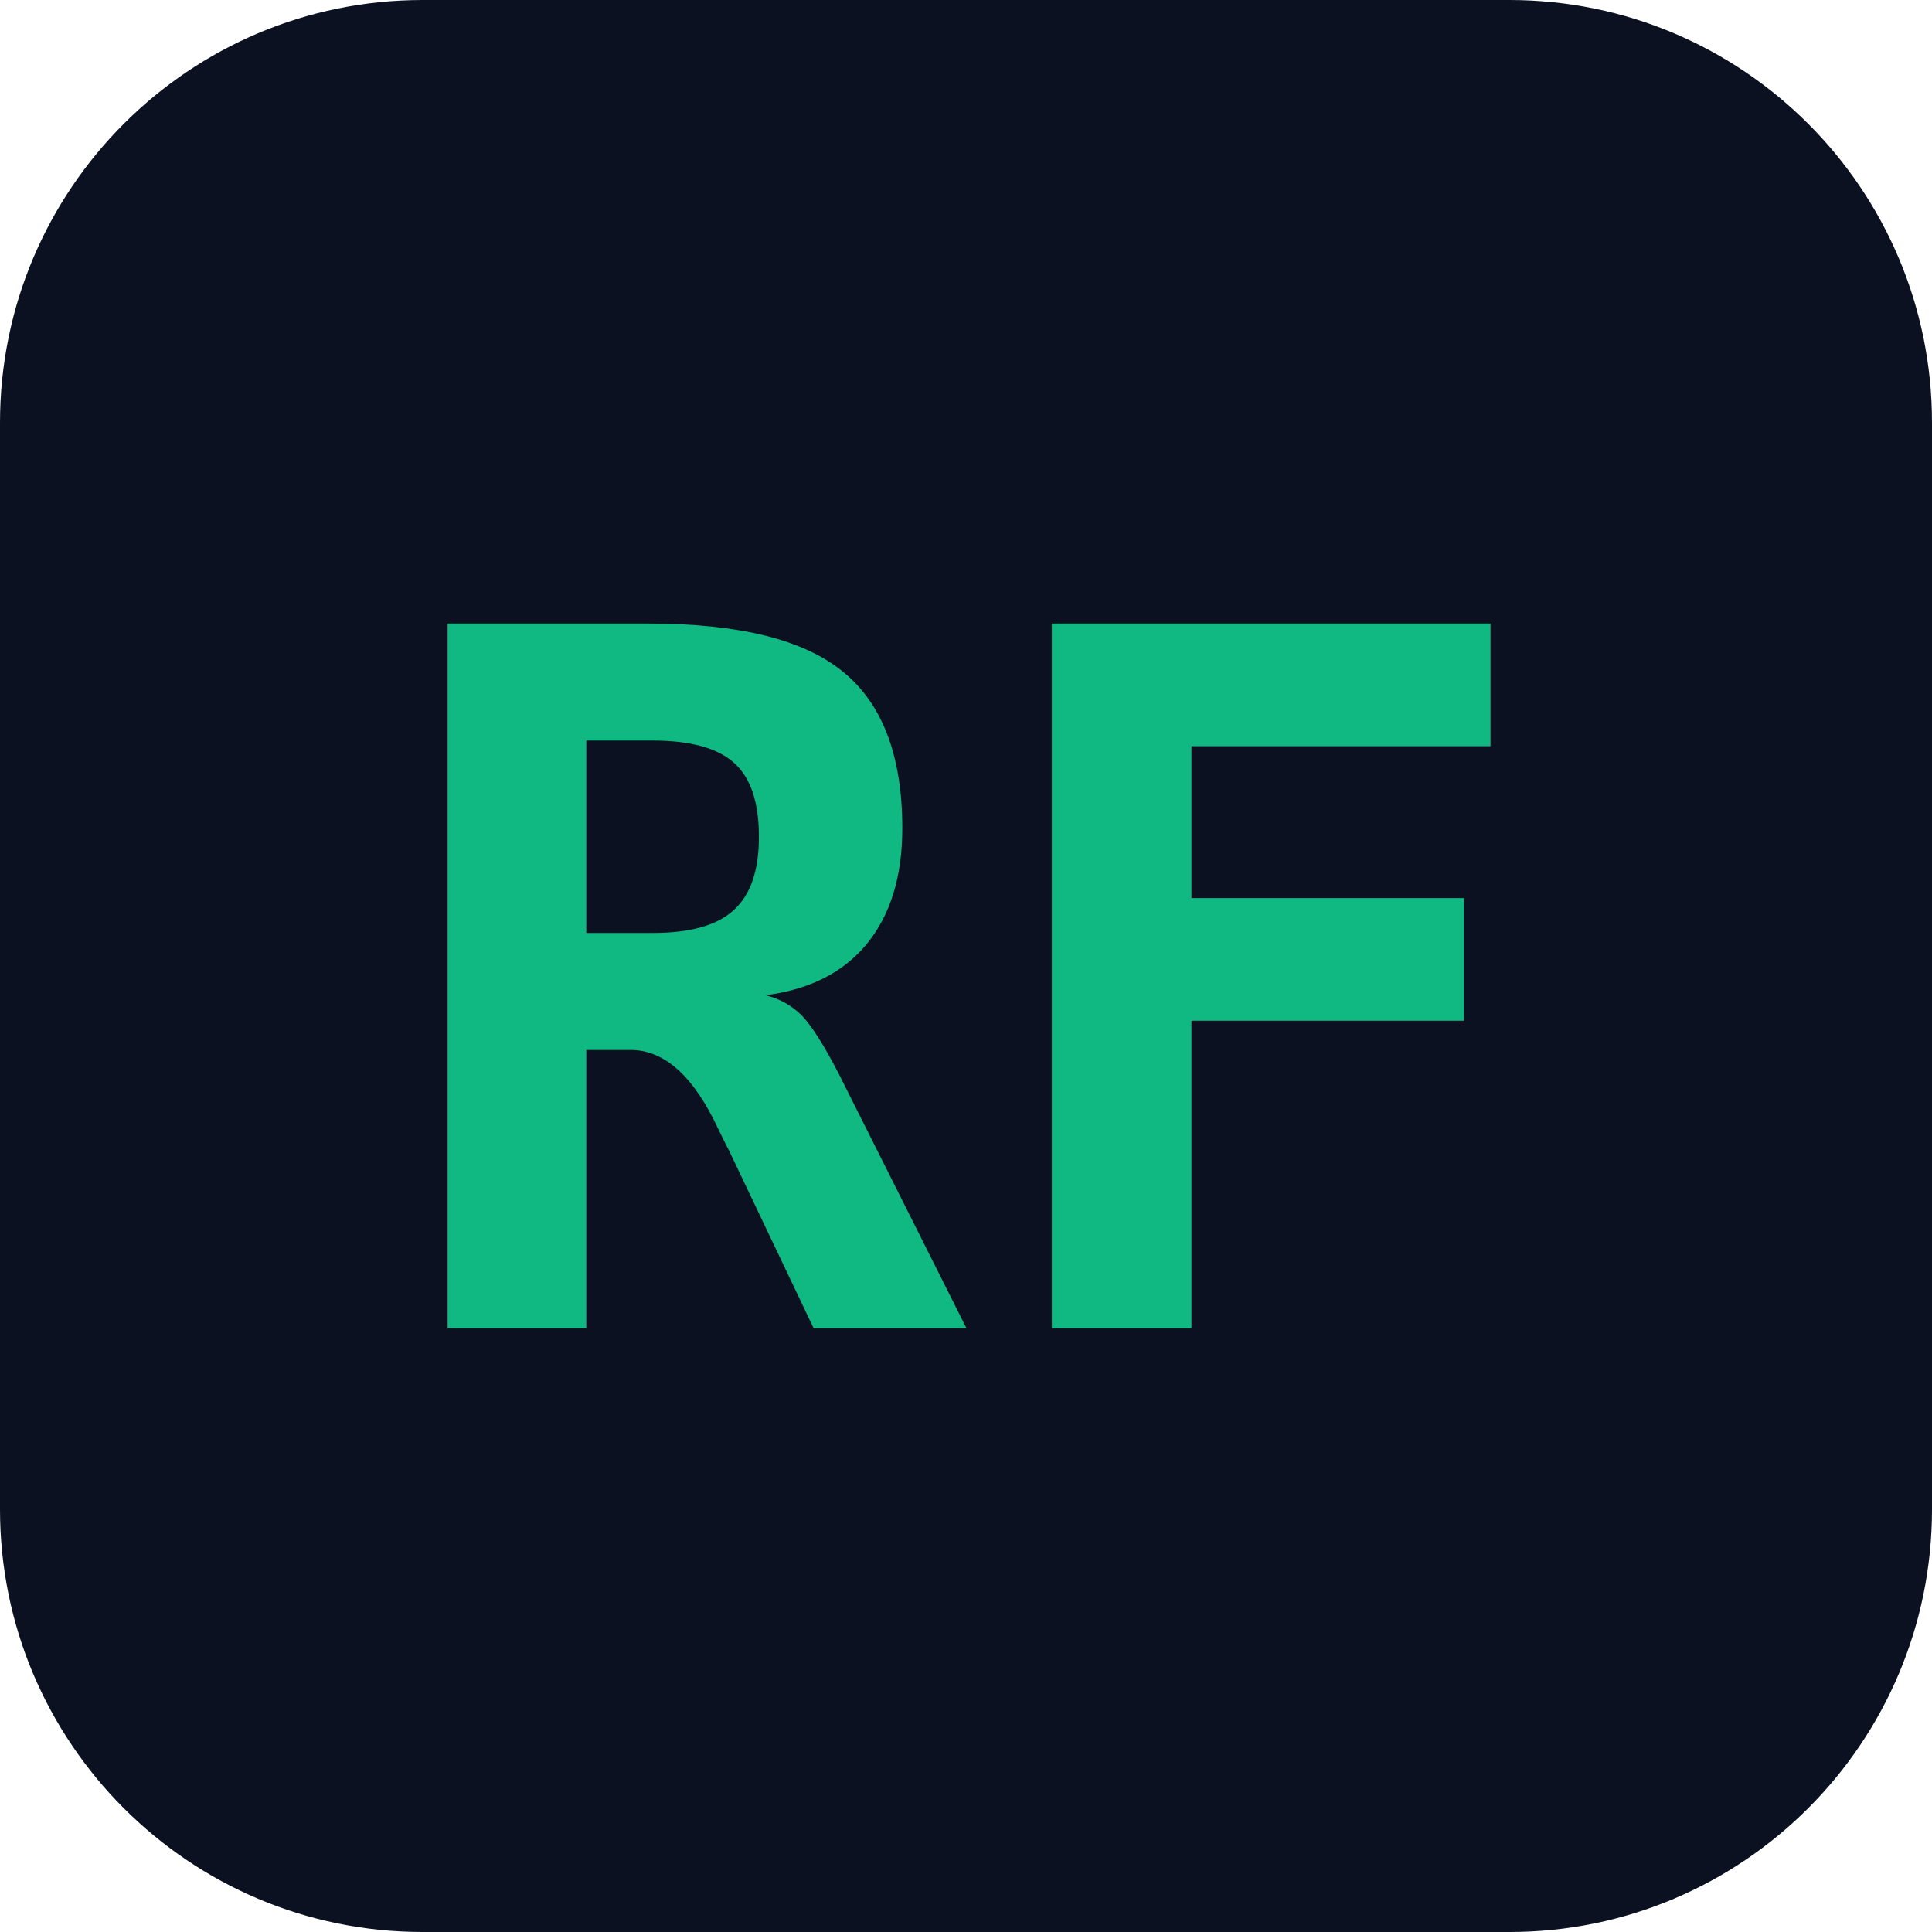
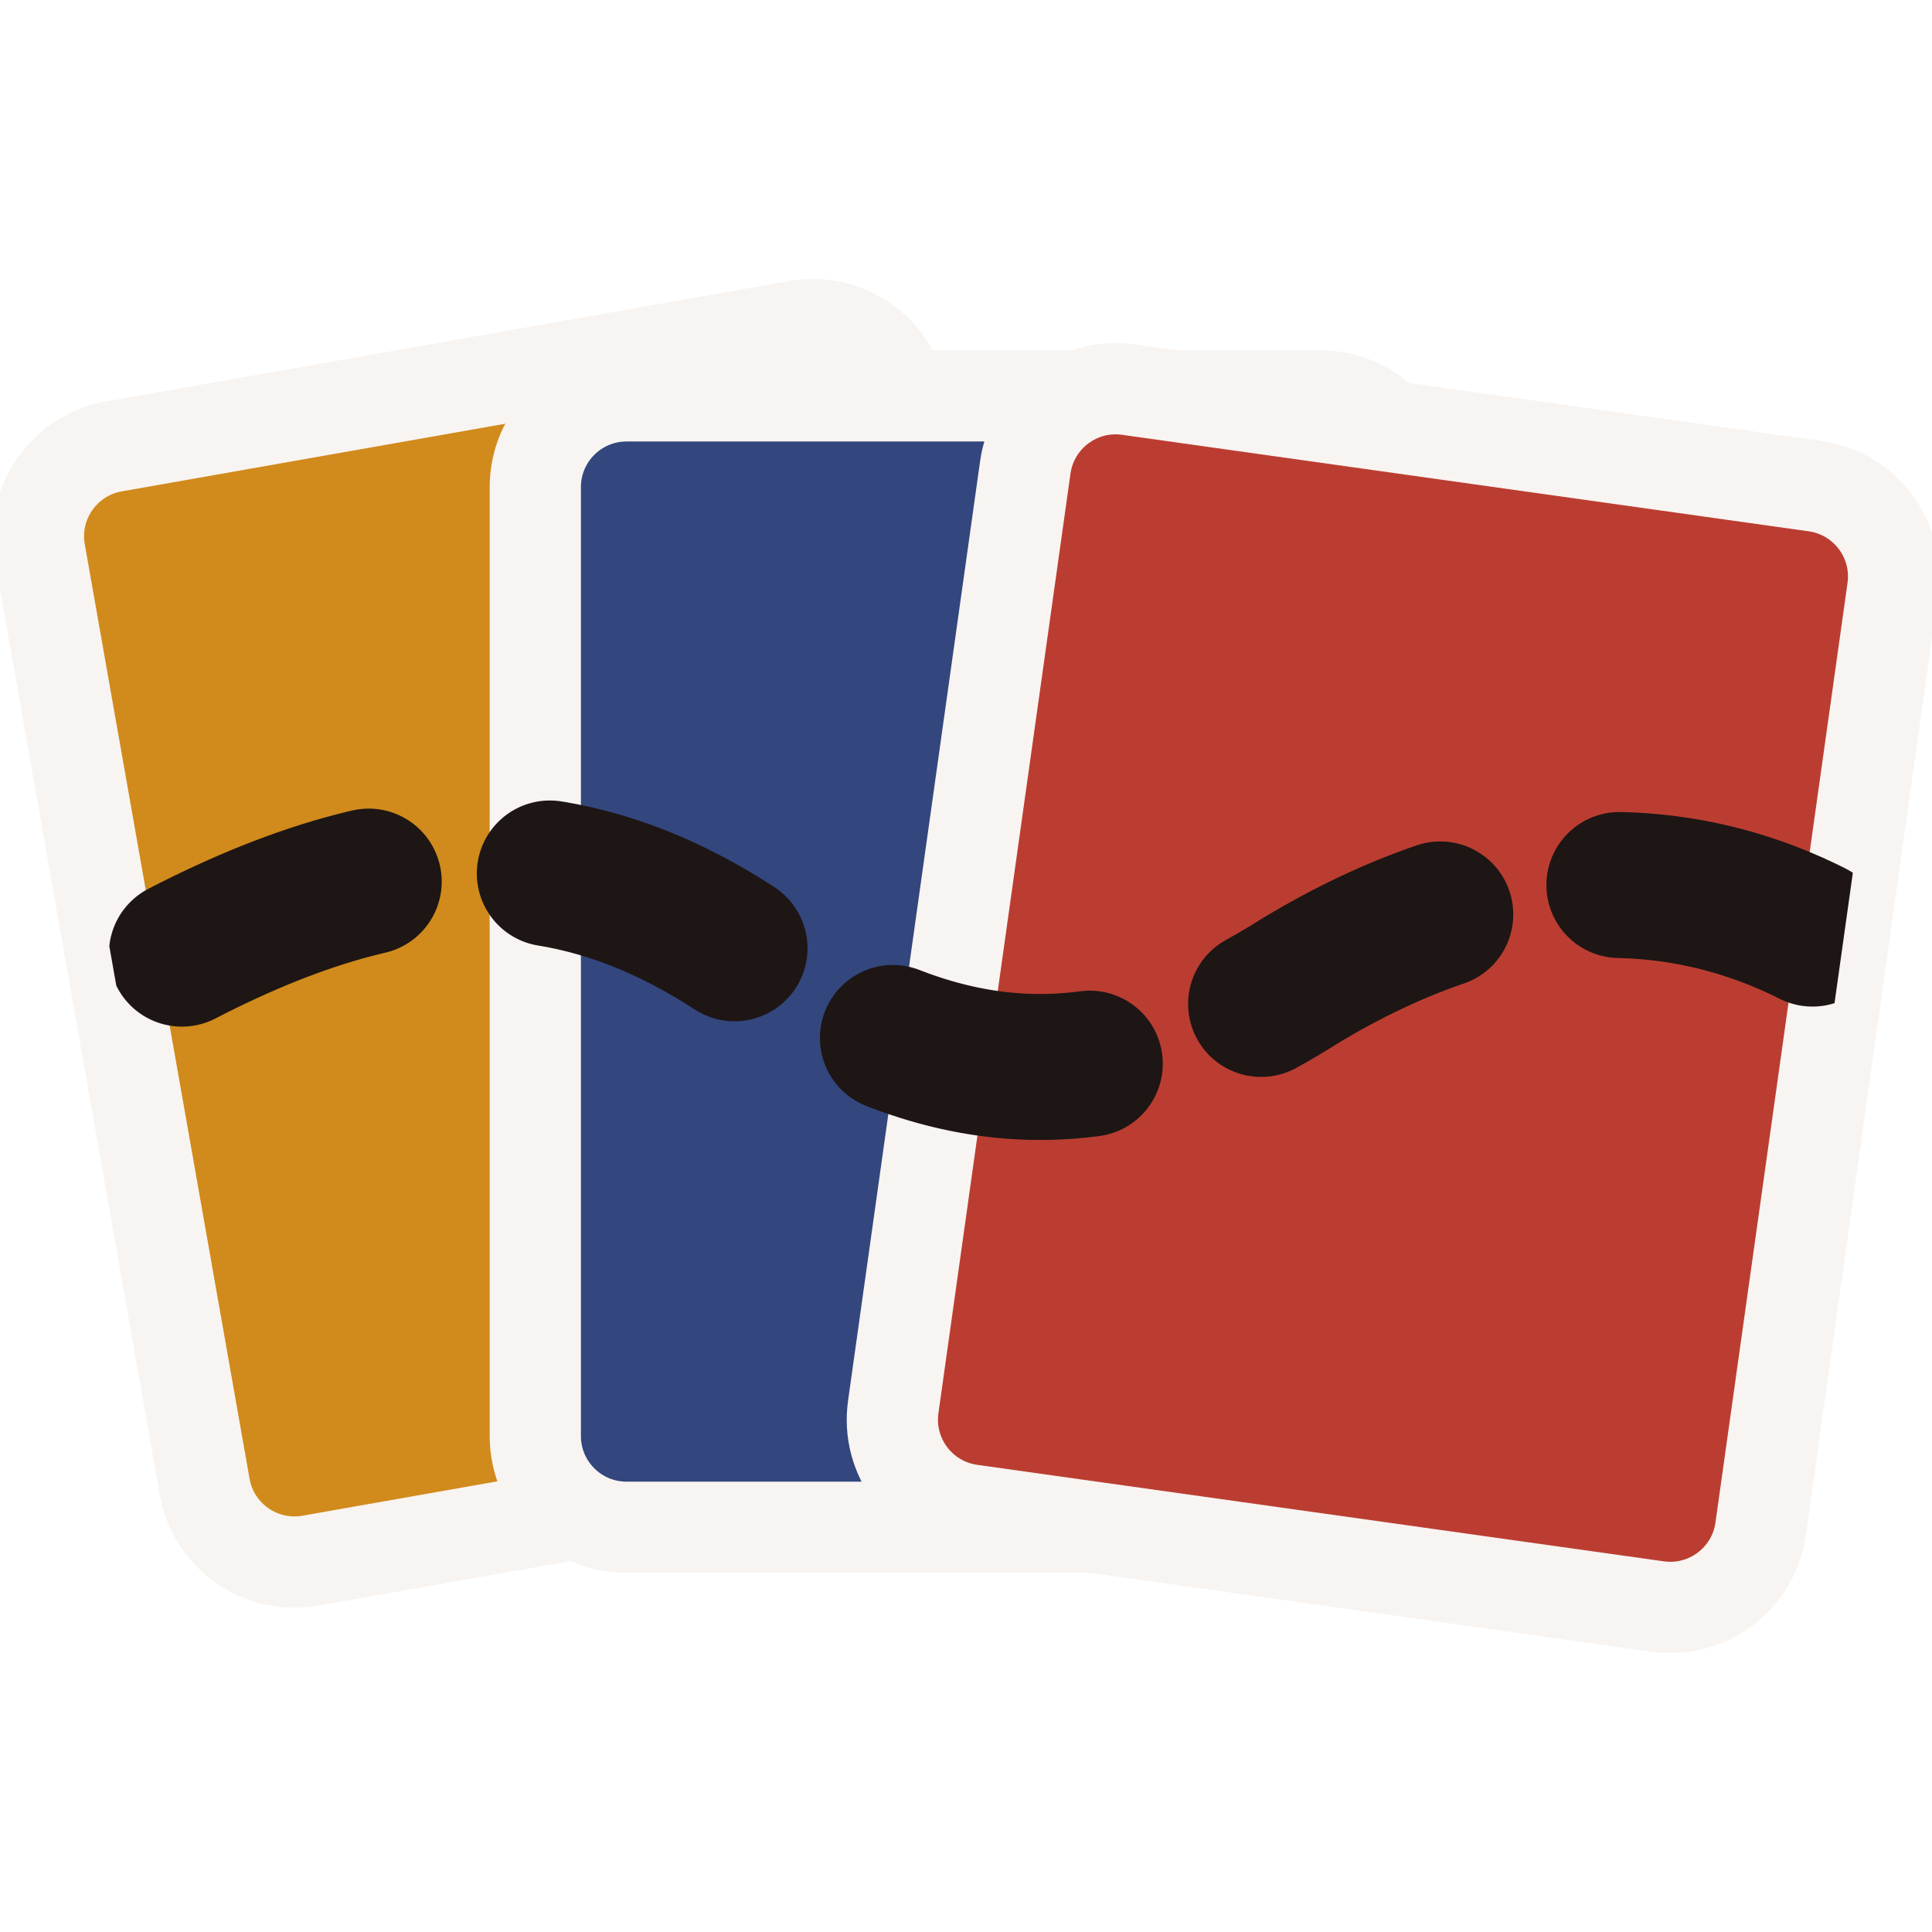
- <svg xmlns="http://www.w3.org/2000/svg" viewBox="0 0 32 32">
-   <rect width="32" height="32" rx="7" fill="#0B1120" />
-   <text x="16" y="22" font-family="'JetBrains Mono', ui-monospace, monospace" font-weight="800" font-size="16" fill="#10B981" text-anchor="middle">RF</text>
+ <svg xmlns="http://www.w3.org/2000/svg" viewBox="0 0 256 256" width="256" height="256">
+   <g transform="translate(-25.79 -24.92) scale(1.209)">
+     <defs>
+       <clipPath id="u">
+         <path d="M44,62 H120 A10,10 0 0 1 130,72 V176 A10,10 0 0 1 120,186 H44 A10,10 0 0 1 34,176 V72 A10,10 0 0 1 44,62 Z" transform="rotate(-10 82.0 124.0)" />
+         <path d="M90,64 H166 A10,10 0 0 1 176,74 V178 A10,10 0 0 1 166,188 H90 A10,10 0 0 1 80,178 V74 A10,10 0 0 1 90,64 Z" transform="rotate(0 128.0 126.0)" />
+         <path d="M136,68 H212 A10,10 0 0 1 222,78 V182 A10,10 0 0 1 212,192 H136 A10,10 0 0 1 126,182 V78 A10,10 0 0 1 136,68 Z" transform="rotate(8 174.0 130.0)" />
+       </clipPath>
+     </defs>
+     <g transform="rotate(-10 82.0 124.0)">
+       <path d="M44,62 H120 A10,10 0 0 1 130,72 V176 A10,10 0 0 1 120,186 H44 A10,10 0 0 1 34,176 V72 A10,10 0 0 1 44,62 Z" fill="#D18A1C" stroke="#F8F4F1" stroke-width="10" stroke-linejoin="round" />
+     </g>
+     <g transform="rotate(0 128.0 126.0)">
+       <path d="M90,64 H166 A10,10 0 0 1 176,74 V178 A10,10 0 0 1 166,188 H90 A10,10 0 0 1 80,178 V74 A10,10 0 0 1 90,64 Z" fill="#33467E" stroke="#F8F4F1" stroke-width="10" stroke-linejoin="round" />
+     </g>
+     <g transform="rotate(8 174.0 130.0)">
+       <path d="M136,68 H212 A10,10 0 0 1 222,78 V182 A10,10 0 0 1 212,192 H136 A10,10 0 0 1 126,182 V78 A10,10 0 0 1 136,68 Z" fill="#BB3D31" stroke="#F8F4F1" stroke-width="10" stroke-linejoin="round" />
+     </g>
+     <path clip-path="url(#u)" d="M36,128 C64,112 84,112 104,126 C124,140 142,142 164,128 C184,116 204,114 222,124" fill="none" stroke="#1D1614" stroke-width="16" stroke-linecap="round" stroke-dasharray="22 20" stroke-dashoffset="-6" />
+   </g>
</svg>
